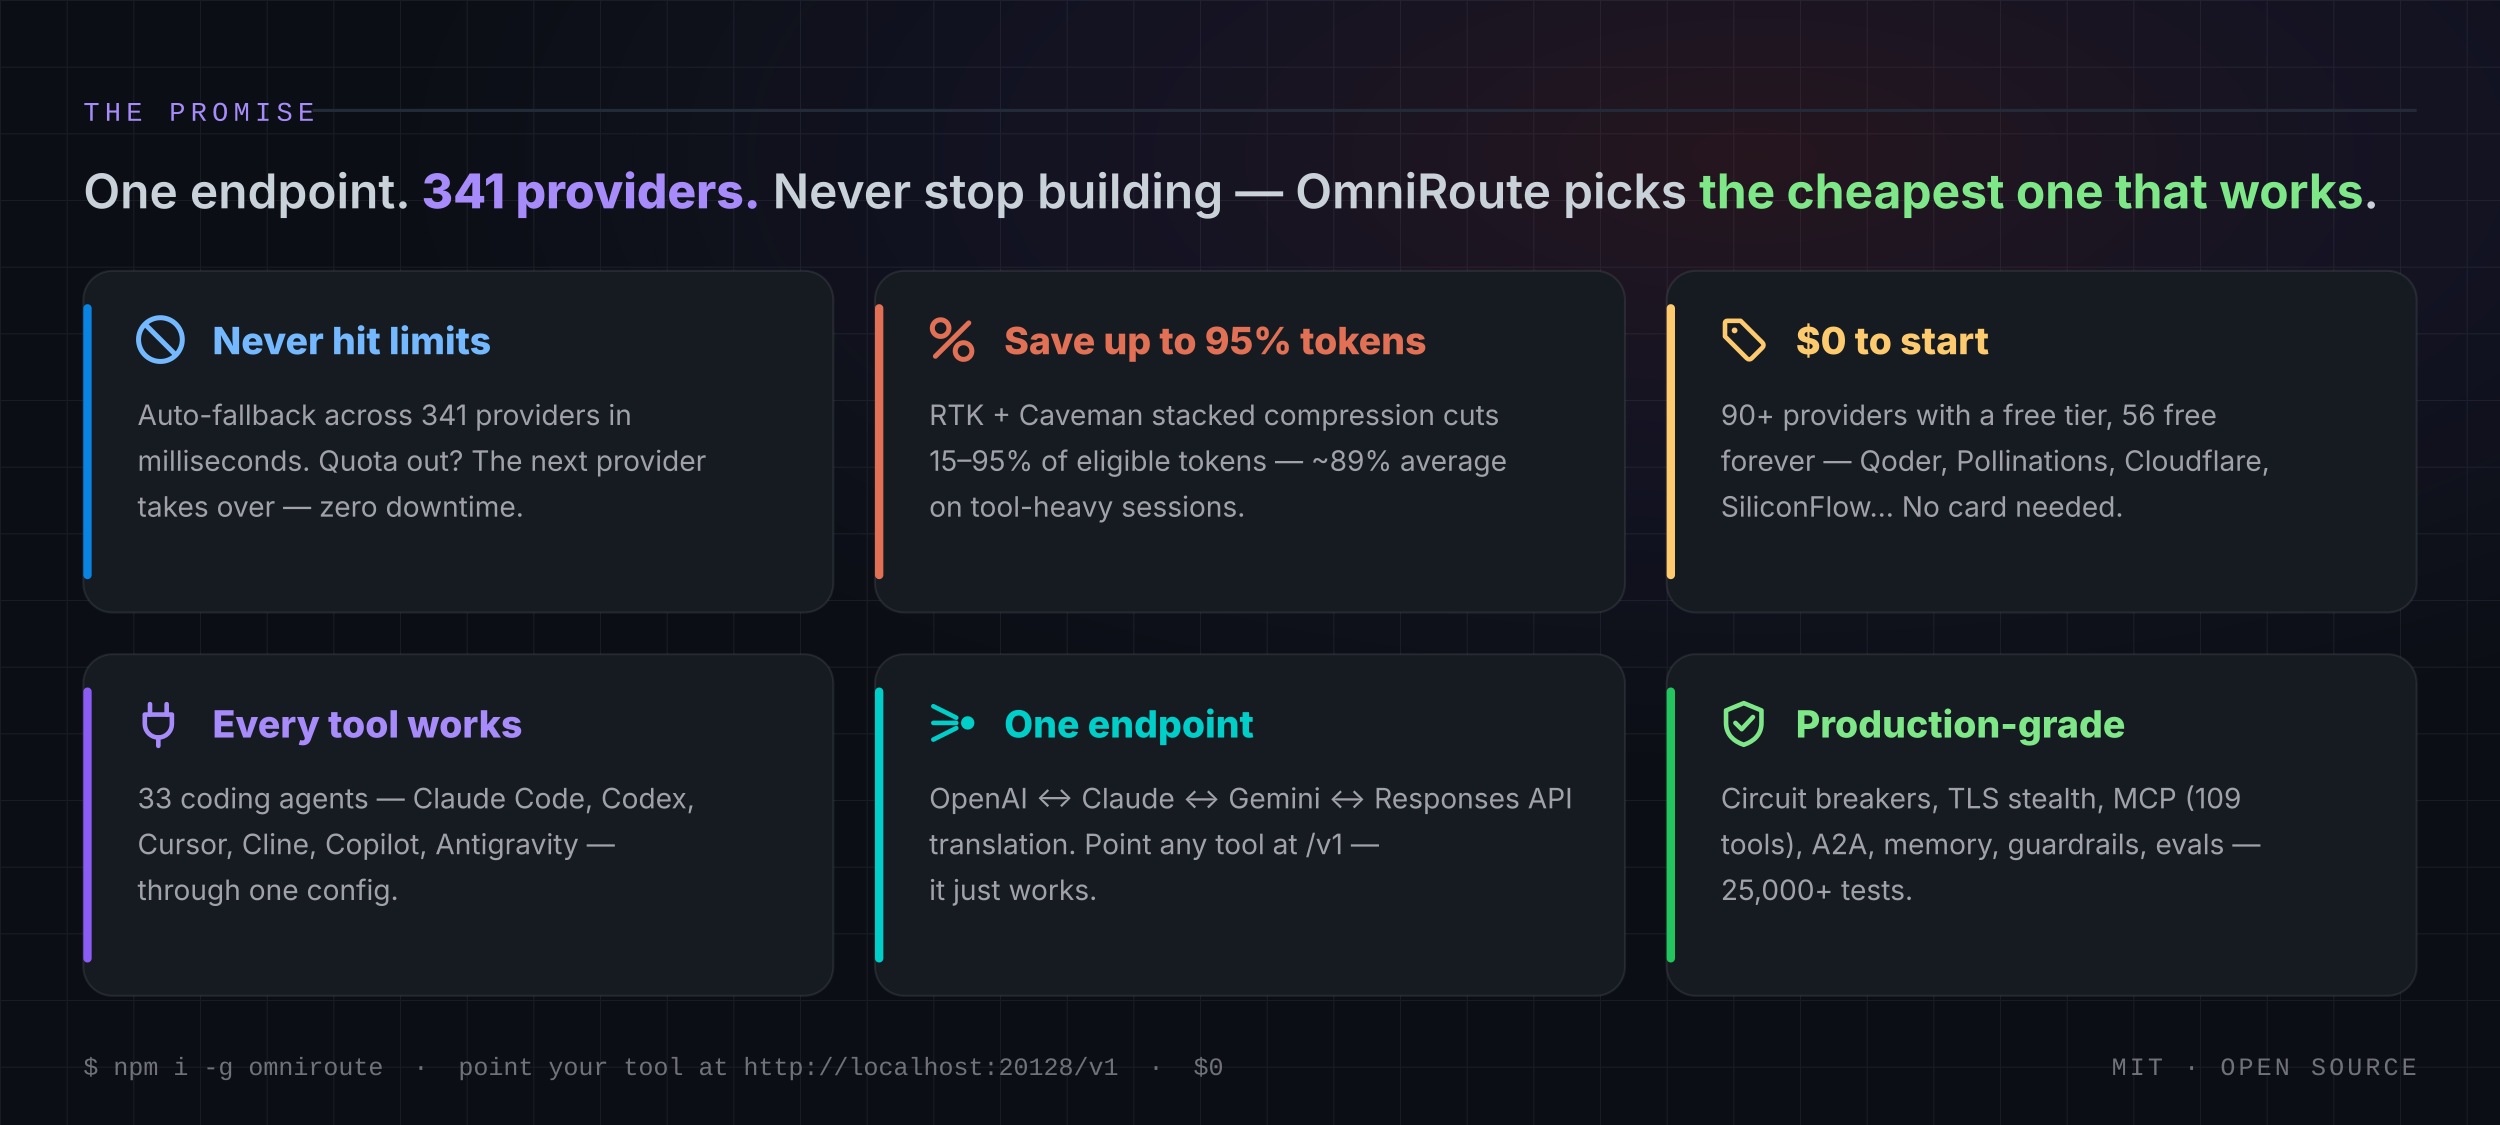
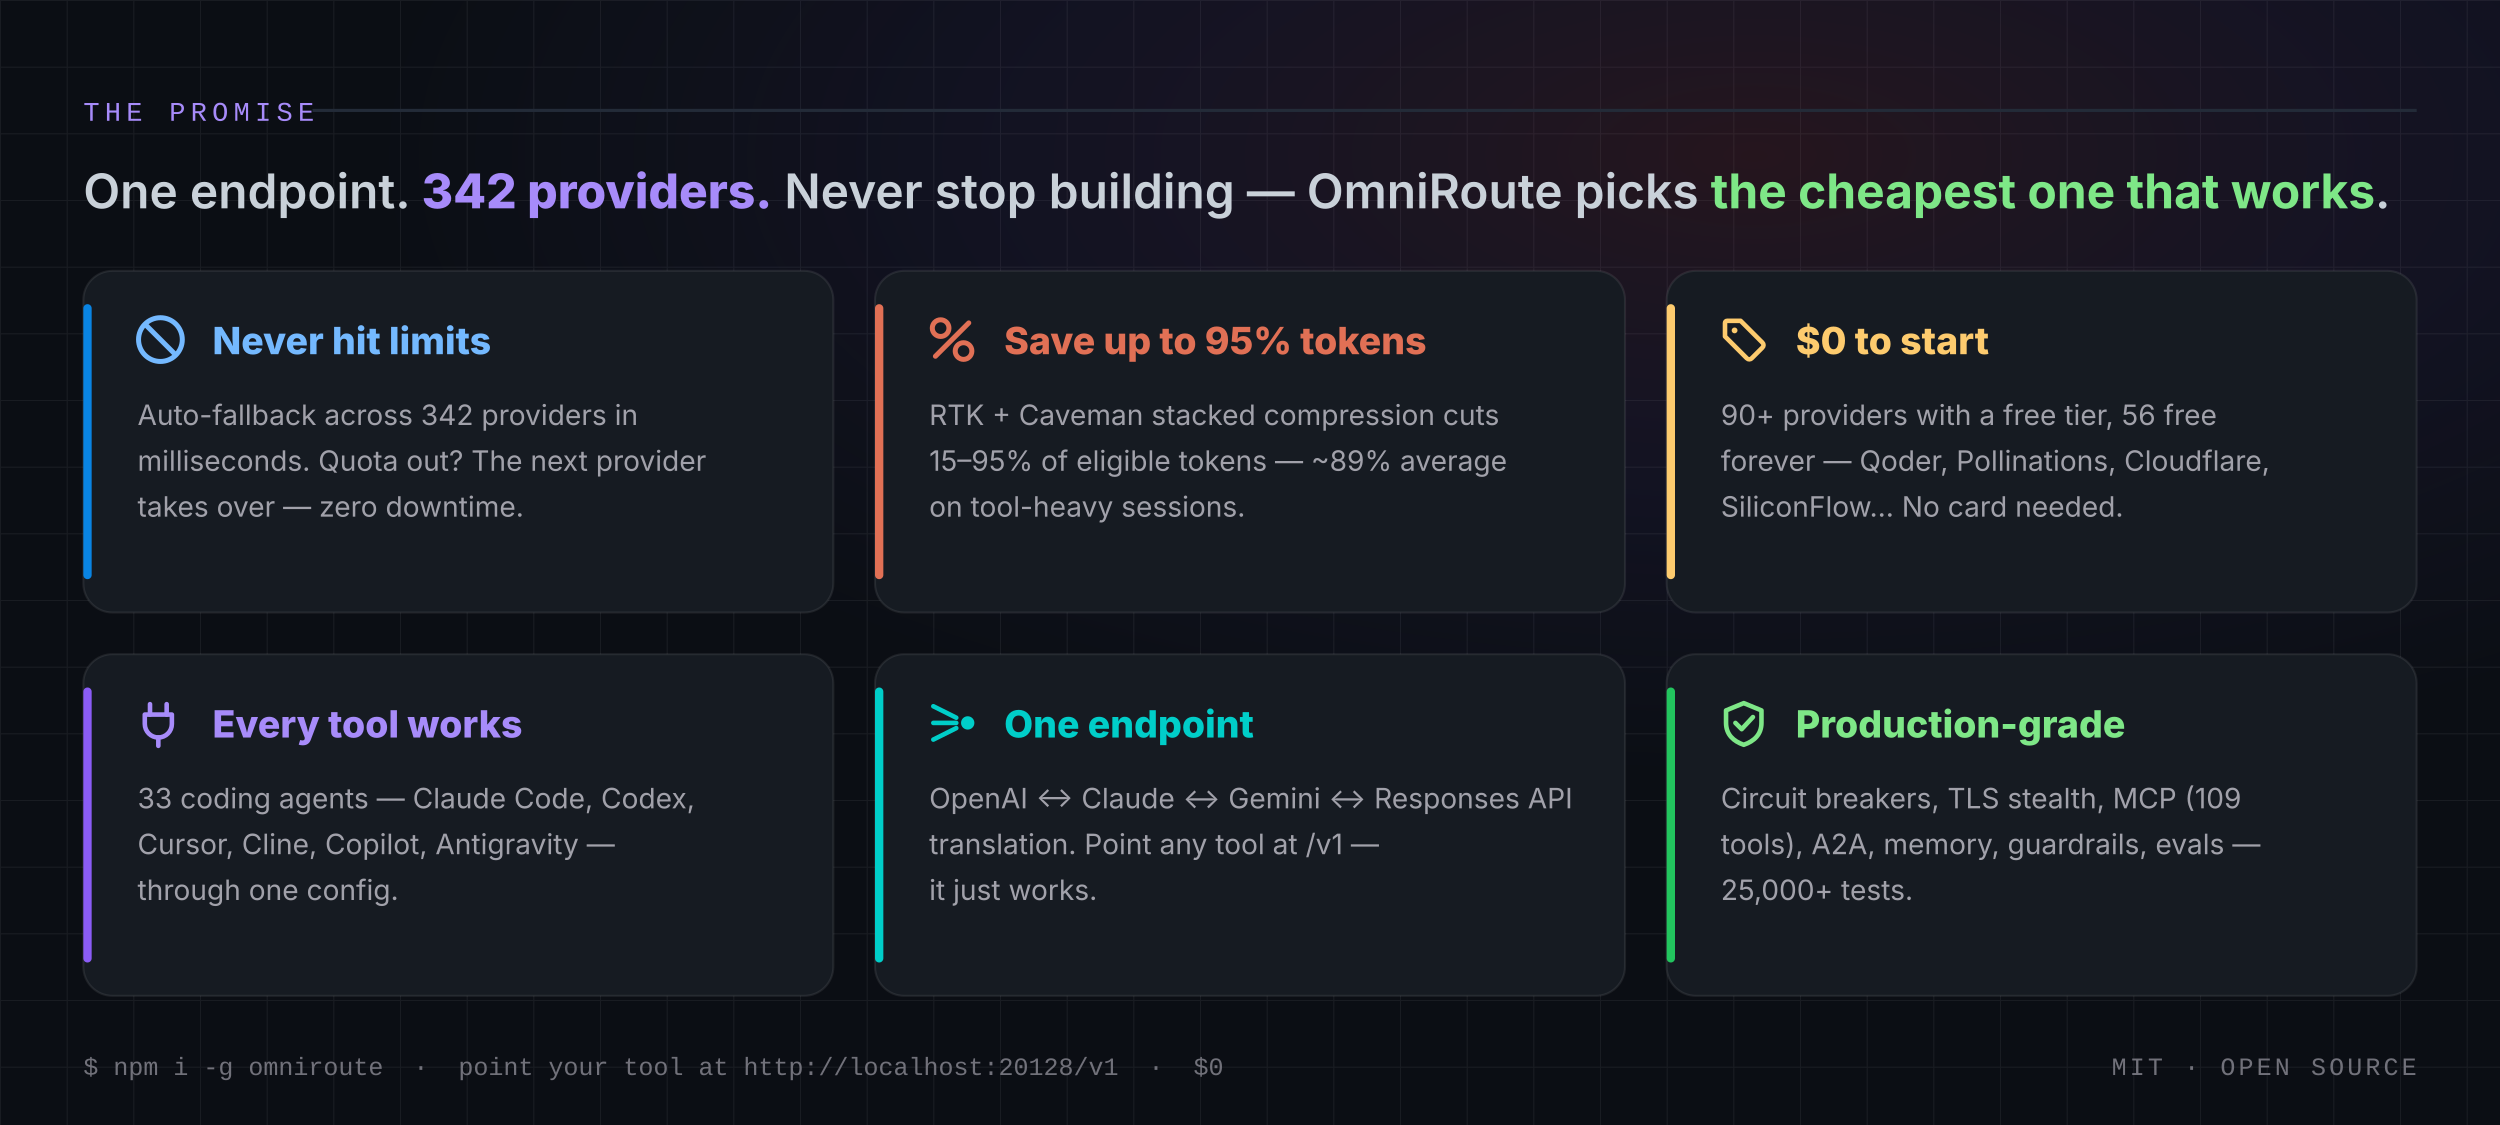
- <svg xmlns="http://www.w3.org/2000/svg" viewBox="0 0 1200 540" role="img" aria-label="The OmniRoute promise: one endpoint, 341 providers — never stop building, OmniRoute picks the cheapest one that works. Six pillars. Never hit limits: auto-fallback across 341 providers in milliseconds, quota out means the next provider takes over with zero downtime. Save up to 95 percent of tokens: RTK plus Caveman stacked compression cuts 15 to 95 percent of eligible tokens, about 89 percent average on tool-heavy sessions. Zero dollars to start: 90+ providers with a free tier, 56 free forever — Qoder, Pollinations, Cloudflare, SiliconFlow — no card needed. Every tool works: 33 coding agents including Claude Code, Codex, Cursor, Cline, Copilot and Antigravity through one config. One endpoint: OpenAI, Claude, Gemini and Responses API translation — point any tool at /v1 and it just works. Production-grade: circuit breakers, TLS stealth, MCP with 109 tools, A2A, memory, guardrails, evals — 25,000+ tests.">
+ <svg xmlns="http://www.w3.org/2000/svg" viewBox="0 0 1200 540" role="img" aria-label="The OmniRoute promise: one endpoint, 342 providers — never stop building, OmniRoute picks the cheapest one that works. Six pillars. Never hit limits: auto-fallback across 342 providers in milliseconds, quota out means the next provider takes over with zero downtime. Save up to 95 percent of tokens: RTK plus Caveman stacked compression cuts 15 to 95 percent of eligible tokens, about 89 percent average on tool-heavy sessions. Zero dollars to start: 90+ providers with a free tier, 56 free forever — Qoder, Pollinations, Cloudflare, SiliconFlow — no card needed. Every tool works: 33 coding agents including Claude Code, Codex, Cursor, Cline, Copilot and Antigravity through one config. One endpoint: OpenAI, Claude, Gemini and Responses API translation — point any tool at /v1 and it just works. Production-grade: circuit breakers, TLS stealth, MCP with 109 tools, A2A, memory, guardrails, evals — 25,000+ tests.">
  <defs>
    <pattern id="gridPaperP" width="32" height="32" patternUnits="userSpaceOnUse">
      <path d="M 32 0 L 0 0 0 32" fill="none" stroke="#ffffff" stroke-opacity="0.06" stroke-width="1" />
    </pattern>
    <radialGradient id="bgGlowP" cx="70%" cy="14%" r="55%">
      <stop offset="0%" stop-color="#e54d5e" stop-opacity="0.12" />
      <stop offset="55%" stop-color="#8b5cf6" stop-opacity="0.06" />
      <stop offset="100%" stop-color="#6366f1" stop-opacity="0" />
    </radialGradient>
  </defs>
  <rect width="1200" height="540" fill="#0b0e14" />
  <rect width="1200" height="540" fill="url(#gridPaperP)" />
  <rect width="1200" height="540" fill="url(#bgGlowP)" />
  <g>
    <text x="40" y="58" font-family="Consolas, 'Courier New', monospace" font-size="13" letter-spacing="2.5" fill="#a78bfa">THE PROMISE</text>
    <line x1="150" y1="53" x2="1160" y2="53" stroke="#232b38" stroke-width="1.5" />
  </g>
  <g>
-     <text x="40" y="100" font-family="Inter, 'Segoe UI', Arial, Helvetica, system-ui, sans-serif" font-size="23" font-weight="600" fill="#c9d1d9">One endpoint. <tspan fill="#a78bfa" font-weight="800">341 providers.</tspan> Never stop building — OmniRoute picks <tspan fill="#7ee787" font-weight="700">the cheapest one that works</tspan>.</text>
+     <text x="40" y="100" font-family="Inter, 'Segoe UI', Arial, Helvetica, system-ui, sans-serif" font-size="23" font-weight="600" fill="#c9d1d9">One endpoint. <tspan fill="#a78bfa" font-weight="800">342 providers.</tspan> Never stop building — OmniRoute picks <tspan fill="#7ee787" font-weight="700">the cheapest one that works</tspan>.</text>
  </g>
  <g font-family="Inter, 'Segoe UI', Arial, Helvetica, system-ui, sans-serif">
    <g>
      <rect x="40" y="130" width="360" height="164" rx="14" fill="#161b22" stroke="#ffffff" stroke-opacity="0.08" stroke-width="1" />
      <rect x="40" y="130" width="360" height="164" rx="14" fill="none" stroke="#74b9ff" stroke-width="1.5" opacity="0">
        <animate attributeName="opacity" values="0;0.9;0;0" keyTimes="0;0.055;0.12;1" dur="12s" begin="3s" repeatCount="indefinite" />
      </rect>
      <rect x="40" y="146" width="4" height="132" rx="2" fill="#0984e3" />
      <g transform="translate(66,152)" stroke="#74b9ff" stroke-width="2.4" fill="none" stroke-linecap="round">
        <circle cx="11" cy="11" r="10.5" />
        <line x1="3.9" y1="3.9" x2="18.1" y2="18.1" />
      </g>
      <text x="102" y="170" font-size="18" font-weight="800" fill="#74b9ff">Never hit limits</text>
-       <text x="66" y="204" font-size="13.5" fill="#a1a1aa">Auto-fallback across 341 providers in</text>
+       <text x="66" y="204" font-size="13.5" fill="#a1a1aa">Auto-fallback across 342 providers in</text>
      <text x="66" y="226" font-size="13.5" fill="#a1a1aa">milliseconds. Quota out? The next provider</text>
      <text x="66" y="248" font-size="13.5" fill="#a1a1aa">takes over — zero downtime.</text>
    </g>
    <g>
      <rect x="420" y="130" width="360" height="164" rx="14" fill="#161b22" stroke="#ffffff" stroke-opacity="0.08" stroke-width="1" />
      <rect x="420" y="130" width="360" height="164" rx="14" fill="none" stroke="#e17055" stroke-width="1.5" opacity="0">
        <animate attributeName="opacity" values="0;0;0.9;0;0" keyTimes="0;0.167;0.222;0.287;1" dur="12s" begin="3s" repeatCount="indefinite" />
      </rect>
      <rect x="420" y="146" width="4" height="132" rx="2" fill="#e17055" />
      <g transform="translate(446,152)" stroke="#e17055" stroke-width="2.4" fill="none" stroke-linecap="round">
        <circle cx="5.5" cy="5.5" r="4" />
        <circle cx="16.5" cy="16.5" r="4" />
        <line x1="19" y1="3" x2="3" y2="19" />
      </g>
      <text x="482" y="170" font-size="18" font-weight="800" fill="#e17055">Save up to 95% tokens</text>
      <text x="446" y="204" font-size="13.5" fill="#a1a1aa">RTK + Caveman stacked compression cuts</text>
      <text x="446" y="226" font-size="13.5" fill="#a1a1aa">15–95% of eligible tokens — ~89% average</text>
      <text x="446" y="248" font-size="13.5" fill="#a1a1aa">on tool-heavy sessions.</text>
    </g>
    <g>
      <rect x="800" y="130" width="360" height="164" rx="14" fill="#161b22" stroke="#ffffff" stroke-opacity="0.08" stroke-width="1" />
      <rect x="800" y="130" width="360" height="164" rx="14" fill="none" stroke="#fdcb6e" stroke-width="1.5" opacity="0">
        <animate attributeName="opacity" values="0;0;0.9;0;0" keyTimes="0;0.334;0.389;0.454;1" dur="12s" begin="3s" repeatCount="indefinite" />
      </rect>
      <rect x="800" y="146" width="4" height="132" rx="2" fill="#fdcb6e" />
      <g transform="translate(826,152)" stroke="#fdcb6e" stroke-width="2.2" fill="none" stroke-linecap="round" stroke-linejoin="round">
        <path d="M 2,9.5 L 2,3 A 1,1 0 0 1 3,2 L 9.5,2 L 20,12.5 A 1.6,1.6 0 0 1 20,14.8 L 14.8,20 A 1.6,1.6 0 0 1 12.5,20 Z" />
        <circle cx="6.6" cy="6.6" r="1.4" fill="#fdcb6e" stroke="none" />
      </g>
      <text x="862" y="170" font-size="18" font-weight="800" fill="#fdcb6e">$0 to start</text>
      <text x="826" y="204" font-size="13.5" fill="#a1a1aa">90+ providers with a free tier, 56 free</text>
      <text x="826" y="226" font-size="13.5" fill="#a1a1aa">forever — Qoder, Pollinations, Cloudflare,</text>
      <text x="826" y="248" font-size="13.5" fill="#a1a1aa">SiliconFlow… No card needed.</text>
    </g>
    <g>
      <rect x="40" y="314" width="360" height="164" rx="14" fill="#161b22" stroke="#ffffff" stroke-opacity="0.08" stroke-width="1" />
      <rect x="40" y="314" width="360" height="164" rx="14" fill="none" stroke="#a78bfa" stroke-width="1.5" opacity="0">
        <animate attributeName="opacity" values="0;0;0.9;0;0" keyTimes="0;0.5;0.555;0.62;1" dur="12s" begin="3s" repeatCount="indefinite" />
      </rect>
      <rect x="40" y="330" width="4" height="132" rx="2" fill="#8b5cf6" />
      <g transform="translate(66,336)" stroke="#a78bfa" stroke-width="2.2" fill="none" stroke-linecap="round" stroke-linejoin="round">
        <path d="M 6,2 L 6,7 M 14,2 L 14,7" />
        <path d="M 3.5,7 L 16.5,7 L 16.5,11.5 A 6.5,6.5 0 0 1 10,18 A 6.5,6.5 0 0 1 3.5,11.5 Z" />
        <path d="M 10,18 L 10,22" />
      </g>
      <text x="102" y="354" font-size="18" font-weight="800" fill="#a78bfa">Every tool works</text>
      <text x="66" y="388" font-size="13.5" fill="#a1a1aa">33 coding agents — Claude Code, Codex,</text>
      <text x="66" y="410" font-size="13.5" fill="#a1a1aa">Cursor, Cline, Copilot, Antigravity —</text>
      <text x="66" y="432" font-size="13.5" fill="#a1a1aa">through one config.</text>
    </g>
    <g>
      <rect x="420" y="314" width="360" height="164" rx="14" fill="#161b22" stroke="#ffffff" stroke-opacity="0.08" stroke-width="1" />
      <rect x="420" y="314" width="360" height="164" rx="14" fill="none" stroke="#00cec9" stroke-width="1.5" opacity="0">
        <animate attributeName="opacity" values="0;0;0.9;0;0" keyTimes="0;0.667;0.722;0.787;1" dur="12s" begin="3s" repeatCount="indefinite" />
      </rect>
      <rect x="420" y="330" width="4" height="132" rx="2" fill="#00cec9" />
      <g transform="translate(446,336)" stroke="#00cec9" stroke-width="2.2" fill="none" stroke-linecap="round">
        <path d="M 2,3 L 13,8.5 M 2,11 L 13,11 M 2,19 L 13,13.5" />
        <circle cx="18.5" cy="11" r="3.2" fill="#00cec9" stroke="none" />
      </g>
      <text x="482" y="354" font-size="18" font-weight="800" fill="#00cec9">One endpoint</text>
      <text x="446" y="388" font-size="13.5" fill="#a1a1aa">OpenAI ↔ Claude ↔ Gemini ↔ Responses API</text>
      <text x="446" y="410" font-size="13.5" fill="#a1a1aa">translation. Point any tool at /v1 —</text>
      <text x="446" y="432" font-size="13.5" fill="#a1a1aa">it just works.</text>
    </g>
    <g>
      <rect x="800" y="314" width="360" height="164" rx="14" fill="#161b22" stroke="#ffffff" stroke-opacity="0.08" stroke-width="1" />
      <rect x="800" y="314" width="360" height="164" rx="14" fill="none" stroke="#7ee787" stroke-width="1.5" opacity="0">
        <animate attributeName="opacity" values="0;0;0.9;0;0" keyTimes="0;0.834;0.889;0.954;1" dur="12s" begin="3s" repeatCount="indefinite" />
      </rect>
      <rect x="800" y="330" width="4" height="132" rx="2" fill="#22c55e" />
      <g transform="translate(826,336)" stroke="#7ee787" stroke-width="2.2" fill="none" stroke-linecap="round" stroke-linejoin="round">
        <path d="M 11,1.5 L 19.5,5 L 19.5,11 C 19.5,16.5 16,19.8 11,21.5 C 6,19.8 2.5,16.5 2.5,11 L 2.5,5 Z" />
        <path d="M 7,11 L 10,14 L 15.4,8.2" />
      </g>
      <text x="862" y="354" font-size="18" font-weight="800" fill="#7ee787">Production-grade</text>
      <text x="826" y="388" font-size="13.5" fill="#a1a1aa">Circuit breakers, TLS stealth, MCP (109</text>
      <text x="826" y="410" font-size="13.5" fill="#a1a1aa">tools), A2A, memory, guardrails, evals —</text>
      <text x="826" y="432" font-size="13.5" fill="#a1a1aa">25,000+ tests.</text>
    </g>
  </g>
  <g>
    <text x="40" y="516" font-family="Consolas, 'Courier New', monospace" font-size="12" fill="#71717a">$ npm i -g omniroute  ·  point your tool at http://localhost:20128/v1  ·  $0</text>
    <text x="1160" y="516" text-anchor="end" font-family="Consolas, 'Courier New', monospace" font-size="12" letter-spacing="1.5" fill="#71717a">MIT · OPEN SOURCE</text>
  </g>
</svg>
